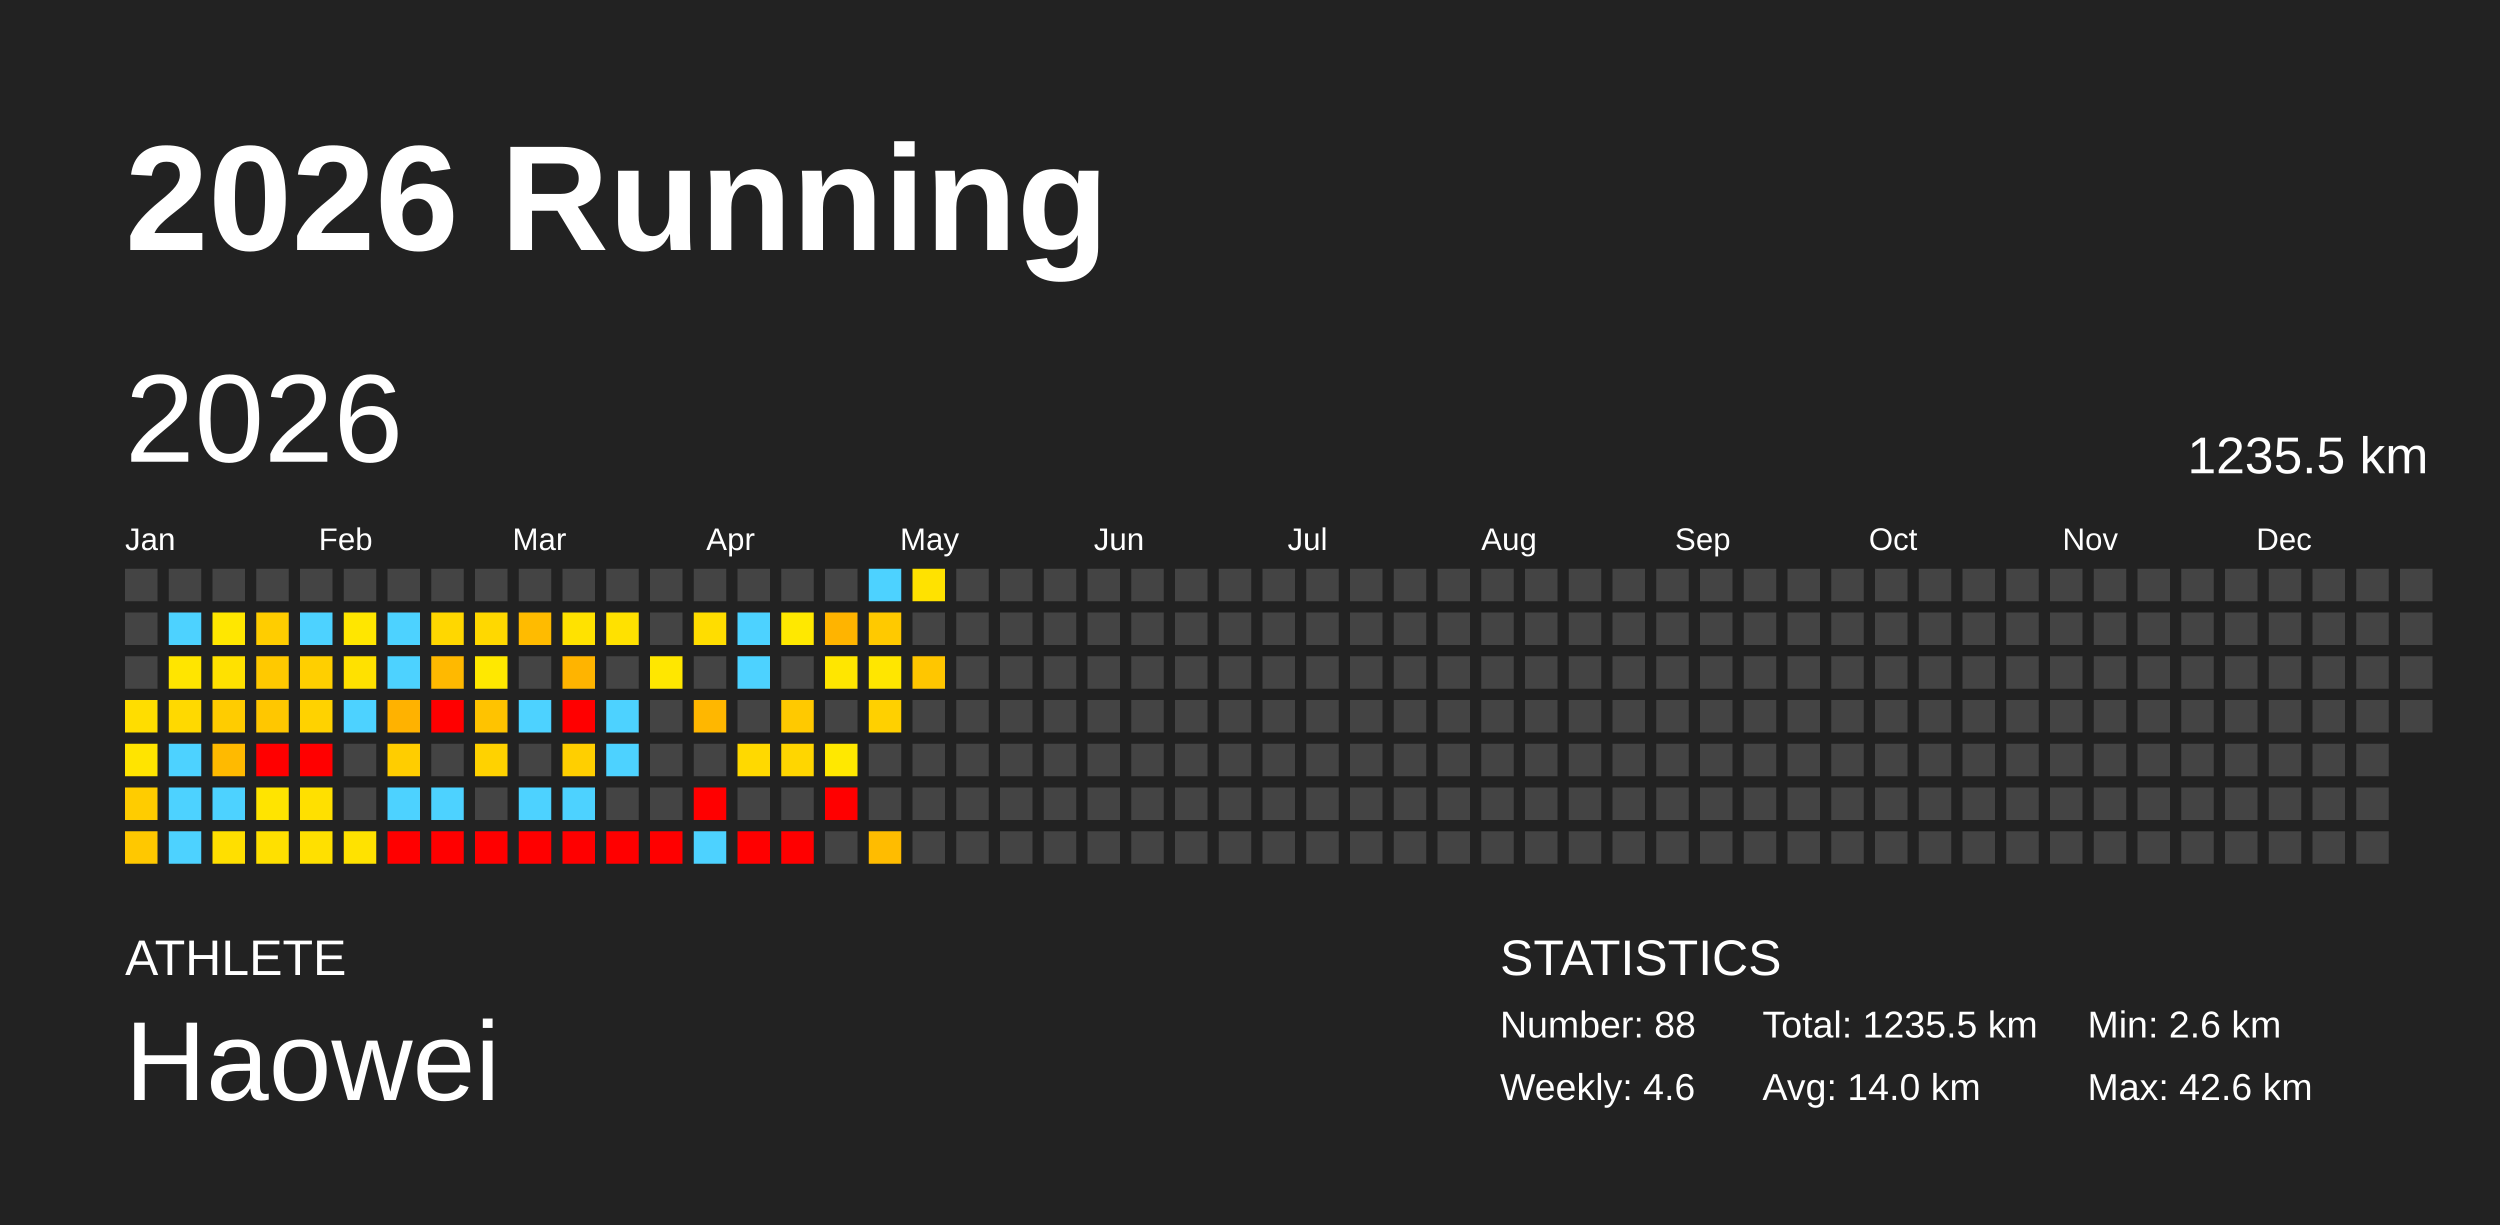
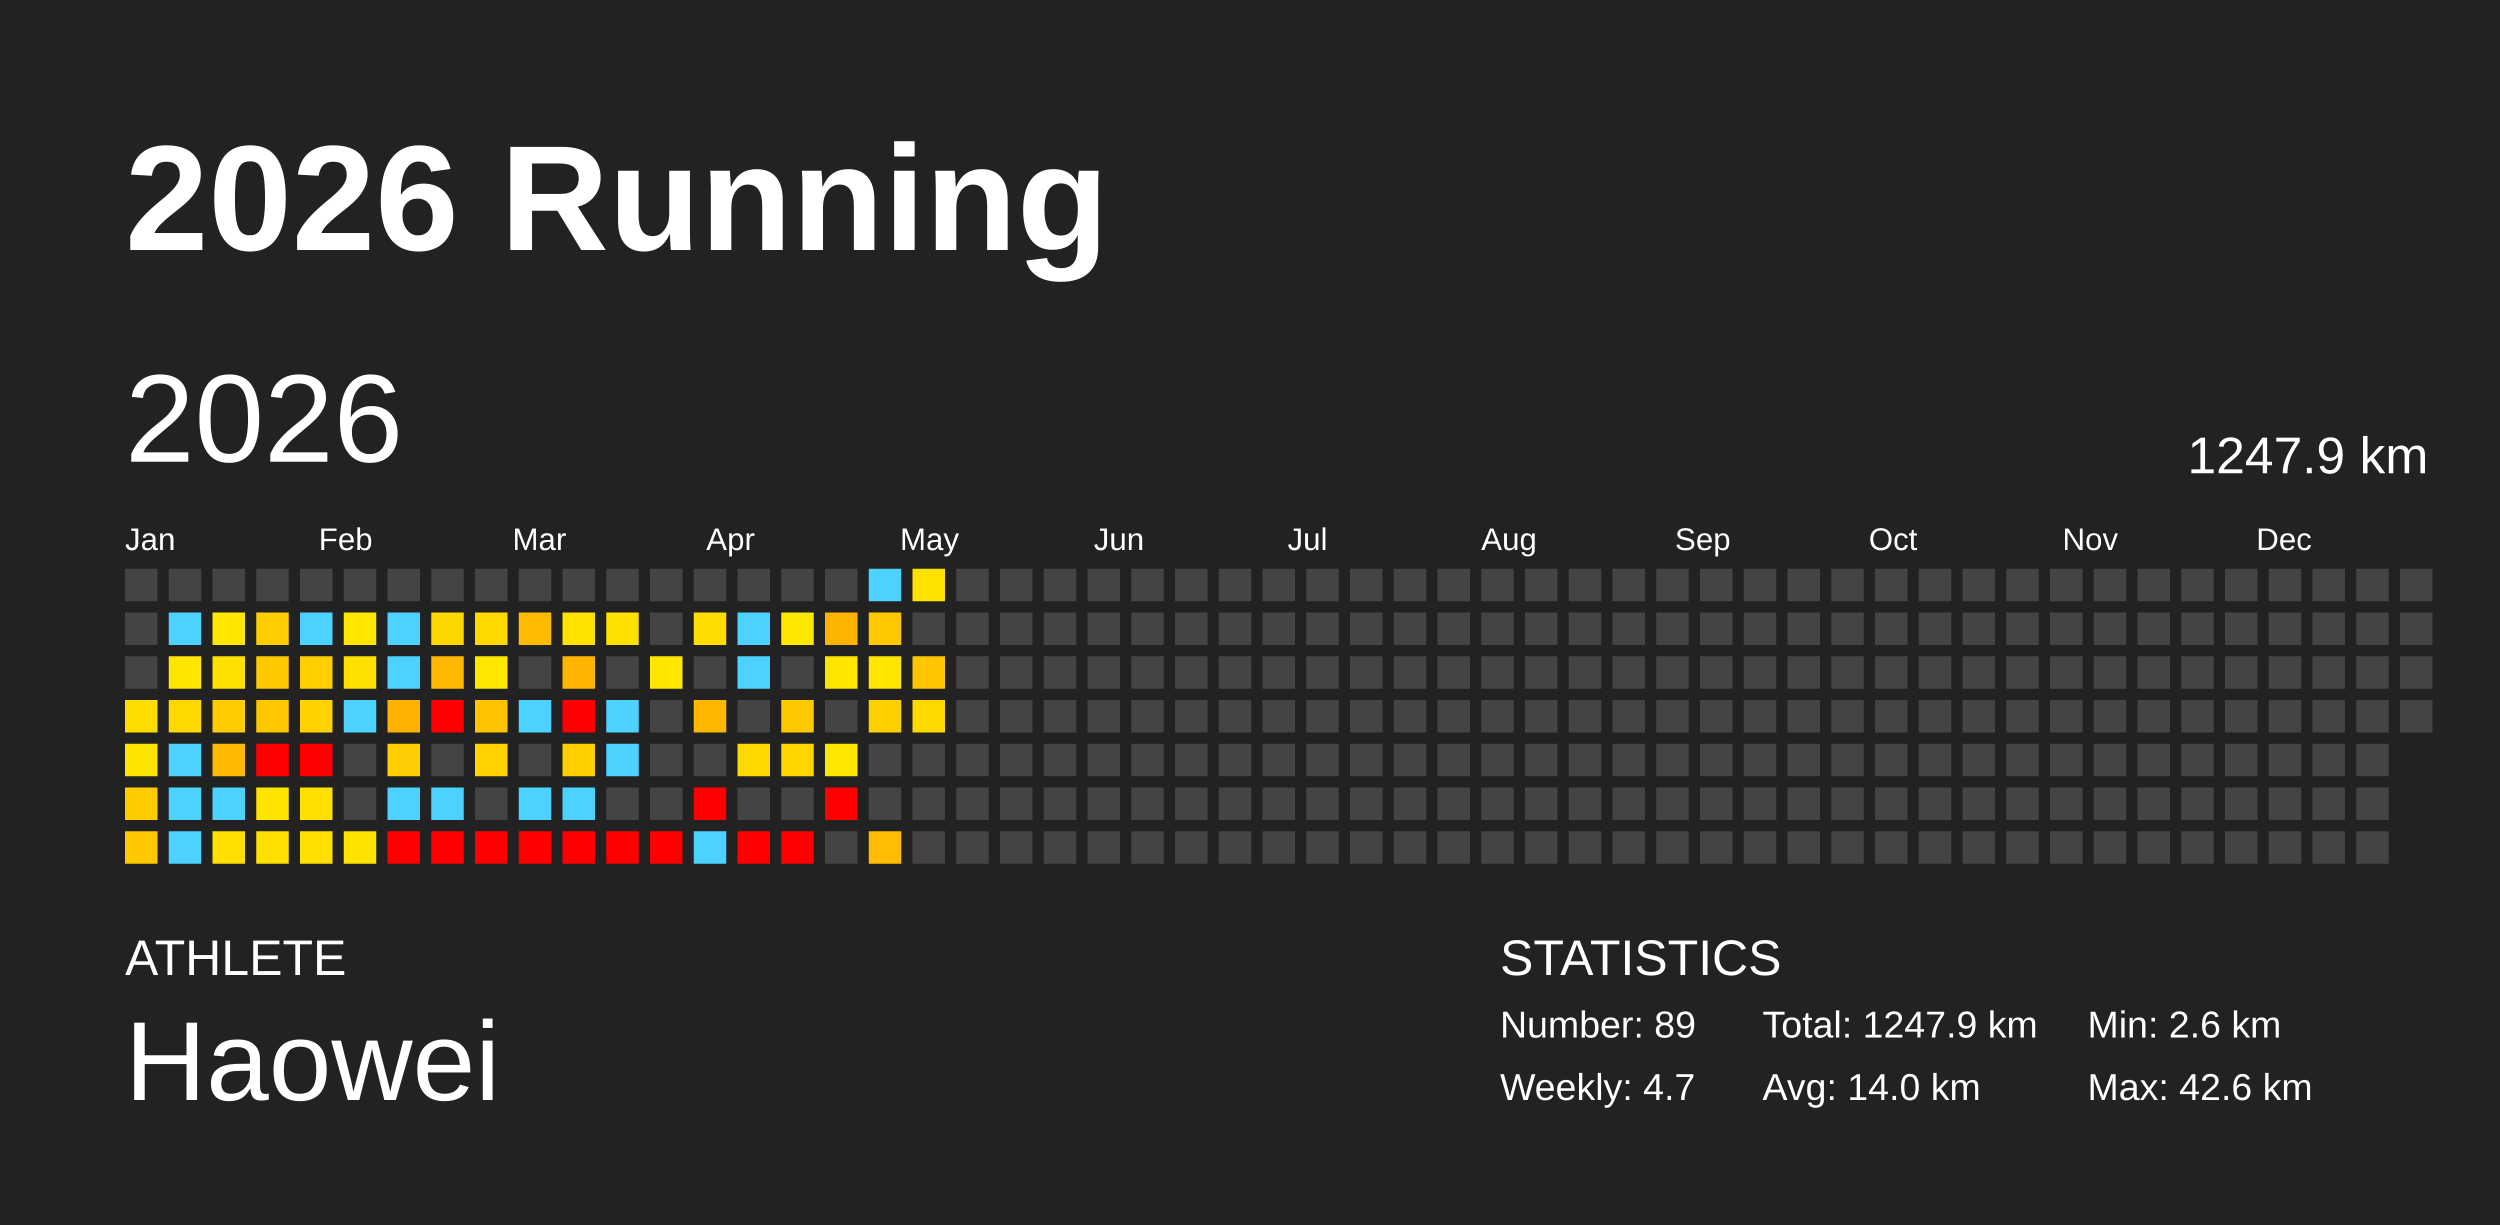
<svg xmlns="http://www.w3.org/2000/svg" baseProfile="full" height="98mm" version="1.1" viewBox="0,0,200,98" width="200mm">
  <defs />
  <rect fill="#222222" height="98" width="200" x="0" y="0" />
  <text fill="#FFFFFF" style="font-size:12px; font-family:Arial; font-weight:bold;" x="10" y="20">2026 Running</text>
  <text fill="#FFFFFF" style="font-size:4px; font-family:Arial" x="10" y="78">ATHLETE</text>
  <text fill="#FFFFFF" style="font-size:9px; font-family:Arial" x="10" y="88">Haowei</text>
  <text fill="#FFFFFF" style="font-size:4px; font-family:Arial" x="120" y="78">STATISTICS</text>
-   <text fill="#FFFFFF" style="font-size:3px; font-family:Arial" x="120" y="83">Number: 88</text>
-   <text fill="#FFFFFF" style="font-size:3px; font-family:Arial" x="120" y="88">Weekly: 4.6</text>
-   <text fill="#FFFFFF" style="font-size:3px; font-family:Arial" x="141" y="83">Total: 1235.5 km</text>
+   <text fill="#FFFFFF" style="font-size:3px; font-family:Arial" x="120" y="83">Number: 89</text>
+   <text fill="#FFFFFF" style="font-size:3px; font-family:Arial" x="120" y="88">Weekly: 4.7</text>
+   <text fill="#FFFFFF" style="font-size:3px; font-family:Arial" x="141" y="83">Total: 1247.9 km</text>
  <text fill="#FFFFFF" style="font-size:3px; font-family:Arial" x="141" y="88">Avg: 14.0 km</text>
  <text fill="#FFFFFF" style="font-size:3px; font-family:Arial" x="167" y="83">Min: 2.6 km</text>
  <text fill="#FFFFFF" style="font-size:3px; font-family:Arial" x="167" y="88">Max: 42.6 km</text>
  <text dominant-baseline="hanging" fill="#FFFFFF" style="font-size:10.0px; font-family:Arial;" x="10" y="30">2026</text>
-   <text dominant-baseline="hanging" fill="#FFFFFF" style="font-size:4.125px; font-family:Arial;" x="175" y="35">1235.5 km</text>
+   <text dominant-baseline="hanging" fill="#FFFFFF" style="font-size:4.125px; font-family:Arial;" x="175" y="35">1247.9 km</text>
  <text fill="#FFFFFF" style="font-size:2.5px; font-family:Arial" x="10.0" y="44">Jan</text>
  <text fill="#FFFFFF" style="font-size:2.5px; font-family:Arial" x="25.5" y="44">Feb</text>
  <text fill="#FFFFFF" style="font-size:2.5px; font-family:Arial" x="41.0" y="44">Mar</text>
  <text fill="#FFFFFF" style="font-size:2.5px; font-family:Arial" x="56.5" y="44">Apr</text>
  <text fill="#FFFFFF" style="font-size:2.5px; font-family:Arial" x="72.0" y="44">May</text>
  <text fill="#FFFFFF" style="font-size:2.5px; font-family:Arial" x="87.5" y="44">Jun</text>
  <text fill="#FFFFFF" style="font-size:2.5px; font-family:Arial" x="103.0" y="44">Jul</text>
  <text fill="#FFFFFF" style="font-size:2.5px; font-family:Arial" x="118.5" y="44">Aug</text>
  <text fill="#FFFFFF" style="font-size:2.5px; font-family:Arial" x="134.0" y="44">Sep</text>
  <text fill="#FFFFFF" style="font-size:2.5px; font-family:Arial" x="149.5" y="44">Oct</text>
  <text fill="#FFFFFF" style="font-size:2.5px; font-family:Arial" x="165.0" y="44">Nov</text>
  <text fill="#FFFFFF" style="font-size:2.5px; font-family:Arial" x="180.5" y="44">Dec</text>
  <rect fill="#444444" height="2.6" width="2.6" x="10.0" y="45.5" />
  <rect fill="#444444" height="2.6" width="2.6" x="10.0" y="49.0" />
  <rect fill="#444444" height="2.6" width="2.6" x="10.0" y="52.5" />
  <rect fill="#ffdd00" height="2.6" width="2.6" x="10.0" y="56.0" />
  <rect fill="#ffe400" height="2.6" width="2.6" x="10.0" y="59.5" />
  <rect fill="#ffcc00" height="2.6" width="2.6" x="10.0" y="63.0" />
  <rect fill="#ffc800" height="2.6" width="2.6" x="10.0" y="66.5" />
  <rect fill="#444444" height="2.6" width="2.6" x="13.5" y="45.5" />
  <rect fill="#4dd2ff" height="2.6" width="2.6" x="13.5" y="49.0" />
  <rect fill="#ffe500" height="2.6" width="2.6" x="13.5" y="52.5" />
  <rect fill="#ffd900" height="2.6" width="2.6" x="13.5" y="56.0" />
  <rect fill="#4dd2ff" height="2.6" width="2.6" x="13.5" y="59.5" />
  <rect fill="#4dd2ff" height="2.6" width="2.6" x="13.5" y="63.0" />
  <rect fill="#4dd2ff" height="2.6" width="2.6" x="13.5" y="66.5" />
  <rect fill="#444444" height="2.6" width="2.6" x="17.0" y="45.5" />
  <rect fill="#ffe700" height="2.6" width="2.6" x="17.0" y="49.0" />
  <rect fill="#ffe100" height="2.6" width="2.6" x="17.0" y="52.5" />
  <rect fill="#ffcc00" height="2.6" width="2.6" x="17.0" y="56.0" />
  <rect fill="#ffba00" height="2.6" width="2.6" x="17.0" y="59.5" />
  <rect fill="#4dd2ff" height="2.6" width="2.6" x="17.0" y="63.0" />
  <rect fill="#ffdf00" height="2.6" width="2.6" x="17.0" y="66.5" />
  <rect fill="#444444" height="2.6" width="2.6" x="20.5" y="45.5" />
  <rect fill="#ffcd00" height="2.6" width="2.6" x="20.5" y="49.0" />
  <rect fill="#ffc900" height="2.6" width="2.6" x="20.5" y="52.5" />
  <rect fill="#ffc700" height="2.6" width="2.6" x="20.5" y="56.0" />
  <rect fill="red" height="2.6" width="2.6" x="20.5" y="59.5" />
  <rect fill="#ffe400" height="2.6" width="2.6" x="20.5" y="63.0" />
  <rect fill="#ffe000" height="2.6" width="2.6" x="20.5" y="66.5" />
  <rect fill="#444444" height="2.6" width="2.6" x="24.0" y="45.5" />
  <rect fill="#4dd2ff" height="2.6" width="2.6" x="24.0" y="49.0" />
  <rect fill="#ffcf00" height="2.6" width="2.6" x="24.0" y="52.5" />
  <rect fill="#ffd200" height="2.6" width="2.6" x="24.0" y="56.0" />
  <rect fill="red" height="2.6" width="2.6" x="24.0" y="59.5" />
  <rect fill="#ffe000" height="2.6" width="2.6" x="24.0" y="63.0" />
  <rect fill="#ffe000" height="2.6" width="2.6" x="24.0" y="66.5" />
  <rect fill="#444444" height="2.6" width="2.6" x="27.5" y="45.5" />
  <rect fill="#ffe600" height="2.6" width="2.6" x="27.5" y="49.0" />
  <rect fill="#ffe100" height="2.6" width="2.6" x="27.5" y="52.5" />
  <rect fill="#4dd2ff" height="2.6" width="2.6" x="27.5" y="56.0" />
  <rect fill="#444444" height="2.6" width="2.6" x="27.5" y="59.5" />
  <rect fill="#444444" height="2.6" width="2.6" x="27.5" y="63.0" />
  <rect fill="#ffe200" height="2.6" width="2.6" x="27.5" y="66.5" />
  <rect fill="#444444" height="2.6" width="2.6" x="31.0" y="45.5" />
  <rect fill="#4dd2ff" height="2.6" width="2.6" x="31.0" y="49.0" />
  <rect fill="#4dd2ff" height="2.6" width="2.6" x="31.0" y="52.5" />
  <rect fill="#ffb200" height="2.6" width="2.6" x="31.0" y="56.0" />
  <rect fill="#ffcd00" height="2.6" width="2.6" x="31.0" y="59.5" />
  <rect fill="#4dd2ff" height="2.6" width="2.6" x="31.0" y="63.0" />
  <rect fill="red" height="2.6" width="2.6" x="31.0" y="66.5" />
  <rect fill="#444444" height="2.6" width="2.6" x="34.5" y="45.5" />
  <rect fill="#ffd700" height="2.6" width="2.6" x="34.5" y="49.0" />
  <rect fill="#ffb900" height="2.6" width="2.6" x="34.5" y="52.5" />
  <rect fill="red" height="2.6" width="2.6" x="34.5" y="56.0" />
  <rect fill="#444444" height="2.6" width="2.6" x="34.5" y="59.5" />
  <rect fill="#4dd2ff" height="2.6" width="2.6" x="34.5" y="63.0" />
  <rect fill="red" height="2.6" width="2.6" x="34.5" y="66.5" />
  <rect fill="#444444" height="2.6" width="2.6" x="38.0" y="45.5" />
  <rect fill="#ffd800" height="2.6" width="2.6" x="38.0" y="49.0" />
  <rect fill="#ffe800" height="2.6" width="2.6" x="38.0" y="52.5" />
  <rect fill="#ffc300" height="2.6" width="2.6" x="38.0" y="56.0" />
  <rect fill="#ffd200" height="2.6" width="2.6" x="38.0" y="59.5" />
  <rect fill="#444444" height="2.6" width="2.6" x="38.0" y="63.0" />
  <rect fill="red" height="2.6" width="2.6" x="38.0" y="66.5" />
  <rect fill="#444444" height="2.6" width="2.6" x="41.5" y="45.5" />
  <rect fill="#ffbb00" height="2.6" width="2.6" x="41.5" y="49.0" />
  <rect fill="#444444" height="2.6" width="2.6" x="41.5" y="52.5" />
  <rect fill="#4dd2ff" height="2.6" width="2.6" x="41.5" y="56.0" />
  <rect fill="#444444" height="2.6" width="2.6" x="41.5" y="59.5" />
  <rect fill="#4dd2ff" height="2.6" width="2.6" x="41.5" y="63.0" />
  <rect fill="red" height="2.6" width="2.6" x="41.5" y="66.5" />
  <rect fill="#444444" height="2.6" width="2.6" x="45.0" y="45.5" />
  <rect fill="#ffe200" height="2.6" width="2.6" x="45.0" y="49.0" />
  <rect fill="#ffb400" height="2.6" width="2.6" x="45.0" y="52.5" />
  <rect fill="red" height="2.6" width="2.6" x="45.0" y="56.0" />
  <rect fill="#ffcf00" height="2.6" width="2.6" x="45.0" y="59.5" />
  <rect fill="#4dd2ff" height="2.6" width="2.6" x="45.0" y="63.0" />
  <rect fill="red" height="2.6" width="2.6" x="45.0" y="66.5" />
  <rect fill="#444444" height="2.6" width="2.6" x="48.5" y="45.5" />
  <rect fill="#ffe100" height="2.6" width="2.6" x="48.5" y="49.0" />
  <rect fill="#444444" height="2.6" width="2.6" x="48.5" y="52.5" />
  <rect fill="#4dd2ff" height="2.6" width="2.6" x="48.5" y="56.0" />
  <rect fill="#4dd2ff" height="2.6" width="2.6" x="48.5" y="59.5" />
  <rect fill="#444444" height="2.6" width="2.6" x="48.5" y="63.0" />
  <rect fill="red" height="2.6" width="2.6" x="48.5" y="66.5" />
  <rect fill="#444444" height="2.6" width="2.6" x="52.0" y="45.5" />
  <rect fill="#444444" height="2.6" width="2.6" x="52.0" y="49.0" />
  <rect fill="#ffe700" height="2.6" width="2.6" x="52.0" y="52.5" />
  <rect fill="#444444" height="2.6" width="2.6" x="52.0" y="56.0" />
  <rect fill="#444444" height="2.6" width="2.6" x="52.0" y="59.5" />
  <rect fill="#444444" height="2.6" width="2.6" x="52.0" y="63.0" />
  <rect fill="red" height="2.6" width="2.6" x="52.0" y="66.5" />
  <rect fill="#444444" height="2.6" width="2.6" x="55.5" y="45.5" />
  <rect fill="#ffdd00" height="2.6" width="2.6" x="55.5" y="49.0" />
  <rect fill="#444444" height="2.6" width="2.6" x="55.5" y="52.5" />
  <rect fill="#ffb700" height="2.6" width="2.6" x="55.5" y="56.0" />
  <rect fill="#444444" height="2.6" width="2.6" x="55.5" y="59.5" />
  <rect fill="red" height="2.6" width="2.6" x="55.5" y="63.0" />
  <rect fill="#4dd2ff" height="2.6" width="2.6" x="55.5" y="66.5" />
  <rect fill="#444444" height="2.6" width="2.6" x="59.0" y="45.5" />
  <rect fill="#4dd2ff" height="2.6" width="2.6" x="59.0" y="49.0" />
  <rect fill="#4dd2ff" height="2.6" width="2.6" x="59.0" y="52.5" />
  <rect fill="#444444" height="2.6" width="2.6" x="59.0" y="56.0" />
  <rect fill="#ffd900" height="2.6" width="2.6" x="59.0" y="59.5" />
  <rect fill="#444444" height="2.6" width="2.6" x="59.0" y="63.0" />
  <rect fill="red" height="2.6" width="2.6" x="59.0" y="66.5" />
  <rect fill="#444444" height="2.6" width="2.6" x="62.5" y="45.5" />
  <rect fill="#ffe800" height="2.6" width="2.6" x="62.5" y="49.0" />
  <rect fill="#444444" height="2.6" width="2.6" x="62.5" y="52.5" />
  <rect fill="#ffc900" height="2.6" width="2.6" x="62.5" y="56.0" />
  <rect fill="#ffd600" height="2.6" width="2.6" x="62.5" y="59.5" />
  <rect fill="#444444" height="2.6" width="2.6" x="62.5" y="63.0" />
  <rect fill="red" height="2.6" width="2.6" x="62.5" y="66.5" />
  <rect fill="#444444" height="2.6" width="2.6" x="66.0" y="45.5" />
  <rect fill="#ffb400" height="2.6" width="2.6" x="66.0" y="49.0" />
  <rect fill="#ffe600" height="2.6" width="2.6" x="66.0" y="52.5" />
  <rect fill="#444444" height="2.6" width="2.6" x="66.0" y="56.0" />
  <rect fill="#ffe800" height="2.6" width="2.6" x="66.0" y="59.5" />
  <rect fill="red" height="2.6" width="2.6" x="66.0" y="63.0" />
  <rect fill="#444444" height="2.6" width="2.6" x="66.0" y="66.5" />
  <rect fill="#4dd2ff" height="2.6" width="2.6" x="69.5" y="45.5" />
  <rect fill="#ffc900" height="2.6" width="2.6" x="69.5" y="49.0" />
  <rect fill="#ffe600" height="2.6" width="2.6" x="69.5" y="52.5" />
  <rect fill="#ffd000" height="2.6" width="2.6" x="69.5" y="56.0" />
  <rect fill="#444444" height="2.6" width="2.6" x="69.5" y="59.5" />
  <rect fill="#444444" height="2.6" width="2.6" x="69.5" y="63.0" />
  <rect fill="#ffbc00" height="2.6" width="2.6" x="69.5" y="66.5" />
  <rect fill="#ffe200" height="2.6" width="2.6" x="73.0" y="45.5" />
  <rect fill="#444444" height="2.6" width="2.6" x="73.0" y="49.0" />
  <rect fill="#ffc600" height="2.6" width="2.6" x="73.0" y="52.5" />
-   <rect fill="#444444" height="2.6" width="2.6" x="73.0" y="56.0" />
+   <rect fill="#ffd800" height="2.6" width="2.6" x="73.0" y="56.0" />
  <rect fill="#444444" height="2.6" width="2.6" x="73.0" y="59.5" />
  <rect fill="#444444" height="2.6" width="2.6" x="73.0" y="63.0" />
  <rect fill="#444444" height="2.6" width="2.6" x="73.0" y="66.5" />
  <rect fill="#444444" height="2.6" width="2.6" x="76.5" y="45.5" />
  <rect fill="#444444" height="2.6" width="2.6" x="76.5" y="49.0" />
  <rect fill="#444444" height="2.6" width="2.6" x="76.5" y="52.5" />
  <rect fill="#444444" height="2.6" width="2.6" x="76.5" y="56.0" />
  <rect fill="#444444" height="2.6" width="2.6" x="76.5" y="59.5" />
  <rect fill="#444444" height="2.6" width="2.6" x="76.5" y="63.0" />
  <rect fill="#444444" height="2.6" width="2.6" x="76.5" y="66.5" />
  <rect fill="#444444" height="2.6" width="2.6" x="80.0" y="45.5" />
  <rect fill="#444444" height="2.6" width="2.6" x="80.0" y="49.0" />
  <rect fill="#444444" height="2.6" width="2.6" x="80.0" y="52.5" />
  <rect fill="#444444" height="2.6" width="2.6" x="80.0" y="56.0" />
  <rect fill="#444444" height="2.6" width="2.6" x="80.0" y="59.5" />
  <rect fill="#444444" height="2.6" width="2.6" x="80.0" y="63.0" />
  <rect fill="#444444" height="2.6" width="2.6" x="80.0" y="66.5" />
  <rect fill="#444444" height="2.6" width="2.6" x="83.5" y="45.5" />
  <rect fill="#444444" height="2.6" width="2.6" x="83.5" y="49.0" />
  <rect fill="#444444" height="2.6" width="2.6" x="83.5" y="52.5" />
  <rect fill="#444444" height="2.6" width="2.6" x="83.5" y="56.0" />
  <rect fill="#444444" height="2.6" width="2.6" x="83.5" y="59.5" />
  <rect fill="#444444" height="2.6" width="2.6" x="83.5" y="63.0" />
  <rect fill="#444444" height="2.6" width="2.6" x="83.5" y="66.5" />
  <rect fill="#444444" height="2.6" width="2.6" x="87.0" y="45.5" />
  <rect fill="#444444" height="2.6" width="2.6" x="87.0" y="49.0" />
  <rect fill="#444444" height="2.6" width="2.6" x="87.0" y="52.5" />
  <rect fill="#444444" height="2.6" width="2.6" x="87.0" y="56.0" />
  <rect fill="#444444" height="2.6" width="2.6" x="87.0" y="59.5" />
  <rect fill="#444444" height="2.6" width="2.6" x="87.0" y="63.0" />
  <rect fill="#444444" height="2.6" width="2.6" x="87.0" y="66.5" />
  <rect fill="#444444" height="2.6" width="2.6" x="90.5" y="45.5" />
  <rect fill="#444444" height="2.6" width="2.6" x="90.5" y="49.0" />
  <rect fill="#444444" height="2.6" width="2.6" x="90.5" y="52.5" />
  <rect fill="#444444" height="2.6" width="2.6" x="90.5" y="56.0" />
  <rect fill="#444444" height="2.6" width="2.6" x="90.5" y="59.5" />
  <rect fill="#444444" height="2.6" width="2.6" x="90.5" y="63.0" />
  <rect fill="#444444" height="2.6" width="2.6" x="90.5" y="66.5" />
  <rect fill="#444444" height="2.6" width="2.6" x="94.0" y="45.5" />
  <rect fill="#444444" height="2.6" width="2.6" x="94.0" y="49.0" />
  <rect fill="#444444" height="2.6" width="2.6" x="94.0" y="52.5" />
  <rect fill="#444444" height="2.6" width="2.6" x="94.0" y="56.0" />
  <rect fill="#444444" height="2.6" width="2.6" x="94.0" y="59.5" />
  <rect fill="#444444" height="2.6" width="2.6" x="94.0" y="63.0" />
  <rect fill="#444444" height="2.6" width="2.6" x="94.0" y="66.5" />
  <rect fill="#444444" height="2.6" width="2.6" x="97.5" y="45.5" />
  <rect fill="#444444" height="2.6" width="2.6" x="97.5" y="49.0" />
  <rect fill="#444444" height="2.6" width="2.6" x="97.5" y="52.5" />
  <rect fill="#444444" height="2.6" width="2.6" x="97.5" y="56.0" />
  <rect fill="#444444" height="2.6" width="2.6" x="97.5" y="59.5" />
  <rect fill="#444444" height="2.6" width="2.6" x="97.5" y="63.0" />
  <rect fill="#444444" height="2.6" width="2.6" x="97.5" y="66.5" />
  <rect fill="#444444" height="2.6" width="2.6" x="101.0" y="45.5" />
  <rect fill="#444444" height="2.6" width="2.6" x="101.0" y="49.0" />
  <rect fill="#444444" height="2.6" width="2.6" x="101.0" y="52.5" />
  <rect fill="#444444" height="2.6" width="2.6" x="101.0" y="56.0" />
  <rect fill="#444444" height="2.6" width="2.6" x="101.0" y="59.5" />
  <rect fill="#444444" height="2.6" width="2.6" x="101.0" y="63.0" />
  <rect fill="#444444" height="2.6" width="2.6" x="101.0" y="66.5" />
  <rect fill="#444444" height="2.6" width="2.6" x="104.5" y="45.5" />
  <rect fill="#444444" height="2.6" width="2.6" x="104.5" y="49.0" />
  <rect fill="#444444" height="2.6" width="2.6" x="104.5" y="52.5" />
  <rect fill="#444444" height="2.6" width="2.6" x="104.5" y="56.0" />
  <rect fill="#444444" height="2.6" width="2.6" x="104.5" y="59.5" />
  <rect fill="#444444" height="2.6" width="2.6" x="104.5" y="63.0" />
  <rect fill="#444444" height="2.6" width="2.6" x="104.5" y="66.5" />
  <rect fill="#444444" height="2.6" width="2.6" x="108.0" y="45.5" />
  <rect fill="#444444" height="2.6" width="2.6" x="108.0" y="49.0" />
  <rect fill="#444444" height="2.6" width="2.6" x="108.0" y="52.5" />
  <rect fill="#444444" height="2.6" width="2.6" x="108.0" y="56.0" />
  <rect fill="#444444" height="2.6" width="2.6" x="108.0" y="59.5" />
  <rect fill="#444444" height="2.6" width="2.6" x="108.0" y="63.0" />
  <rect fill="#444444" height="2.6" width="2.6" x="108.0" y="66.5" />
  <rect fill="#444444" height="2.6" width="2.6" x="111.5" y="45.5" />
  <rect fill="#444444" height="2.6" width="2.6" x="111.5" y="49.0" />
  <rect fill="#444444" height="2.6" width="2.6" x="111.5" y="52.5" />
  <rect fill="#444444" height="2.6" width="2.6" x="111.5" y="56.0" />
  <rect fill="#444444" height="2.6" width="2.6" x="111.5" y="59.5" />
  <rect fill="#444444" height="2.6" width="2.6" x="111.5" y="63.0" />
  <rect fill="#444444" height="2.6" width="2.6" x="111.5" y="66.5" />
  <rect fill="#444444" height="2.6" width="2.6" x="115.0" y="45.5" />
  <rect fill="#444444" height="2.6" width="2.6" x="115.0" y="49.0" />
  <rect fill="#444444" height="2.6" width="2.6" x="115.0" y="52.5" />
  <rect fill="#444444" height="2.6" width="2.6" x="115.0" y="56.0" />
  <rect fill="#444444" height="2.6" width="2.6" x="115.0" y="59.5" />
  <rect fill="#444444" height="2.6" width="2.6" x="115.0" y="63.0" />
  <rect fill="#444444" height="2.6" width="2.6" x="115.0" y="66.5" />
  <rect fill="#444444" height="2.6" width="2.6" x="118.5" y="45.5" />
  <rect fill="#444444" height="2.6" width="2.6" x="118.5" y="49.0" />
  <rect fill="#444444" height="2.6" width="2.6" x="118.5" y="52.5" />
  <rect fill="#444444" height="2.6" width="2.6" x="118.5" y="56.0" />
  <rect fill="#444444" height="2.6" width="2.6" x="118.5" y="59.5" />
  <rect fill="#444444" height="2.6" width="2.6" x="118.5" y="63.0" />
  <rect fill="#444444" height="2.6" width="2.6" x="118.5" y="66.5" />
  <rect fill="#444444" height="2.6" width="2.6" x="122.0" y="45.5" />
  <rect fill="#444444" height="2.6" width="2.6" x="122.0" y="49.0" />
  <rect fill="#444444" height="2.6" width="2.6" x="122.0" y="52.5" />
  <rect fill="#444444" height="2.6" width="2.6" x="122.0" y="56.0" />
  <rect fill="#444444" height="2.6" width="2.6" x="122.0" y="59.5" />
  <rect fill="#444444" height="2.6" width="2.6" x="122.0" y="63.0" />
  <rect fill="#444444" height="2.6" width="2.6" x="122.0" y="66.5" />
  <rect fill="#444444" height="2.6" width="2.6" x="125.5" y="45.5" />
  <rect fill="#444444" height="2.6" width="2.6" x="125.5" y="49.0" />
  <rect fill="#444444" height="2.6" width="2.6" x="125.5" y="52.5" />
  <rect fill="#444444" height="2.6" width="2.6" x="125.5" y="56.0" />
  <rect fill="#444444" height="2.6" width="2.6" x="125.5" y="59.5" />
  <rect fill="#444444" height="2.6" width="2.6" x="125.5" y="63.0" />
  <rect fill="#444444" height="2.6" width="2.6" x="125.5" y="66.5" />
  <rect fill="#444444" height="2.6" width="2.6" x="129.0" y="45.5" />
  <rect fill="#444444" height="2.6" width="2.6" x="129.0" y="49.0" />
  <rect fill="#444444" height="2.6" width="2.6" x="129.0" y="52.5" />
  <rect fill="#444444" height="2.6" width="2.6" x="129.0" y="56.0" />
  <rect fill="#444444" height="2.6" width="2.6" x="129.0" y="59.5" />
  <rect fill="#444444" height="2.6" width="2.6" x="129.0" y="63.0" />
  <rect fill="#444444" height="2.6" width="2.6" x="129.0" y="66.5" />
  <rect fill="#444444" height="2.6" width="2.6" x="132.5" y="45.5" />
  <rect fill="#444444" height="2.6" width="2.6" x="132.5" y="49.0" />
  <rect fill="#444444" height="2.6" width="2.6" x="132.5" y="52.5" />
  <rect fill="#444444" height="2.6" width="2.6" x="132.5" y="56.0" />
  <rect fill="#444444" height="2.6" width="2.6" x="132.5" y="59.5" />
  <rect fill="#444444" height="2.6" width="2.6" x="132.5" y="63.0" />
  <rect fill="#444444" height="2.6" width="2.6" x="132.5" y="66.5" />
  <rect fill="#444444" height="2.6" width="2.6" x="136.0" y="45.5" />
  <rect fill="#444444" height="2.6" width="2.6" x="136.0" y="49.0" />
  <rect fill="#444444" height="2.6" width="2.6" x="136.0" y="52.5" />
  <rect fill="#444444" height="2.6" width="2.6" x="136.0" y="56.0" />
  <rect fill="#444444" height="2.6" width="2.6" x="136.0" y="59.5" />
  <rect fill="#444444" height="2.6" width="2.6" x="136.0" y="63.0" />
  <rect fill="#444444" height="2.6" width="2.6" x="136.0" y="66.5" />
  <rect fill="#444444" height="2.6" width="2.6" x="139.5" y="45.5" />
  <rect fill="#444444" height="2.6" width="2.6" x="139.5" y="49.0" />
  <rect fill="#444444" height="2.6" width="2.6" x="139.5" y="52.5" />
  <rect fill="#444444" height="2.6" width="2.6" x="139.5" y="56.0" />
  <rect fill="#444444" height="2.6" width="2.6" x="139.5" y="59.5" />
  <rect fill="#444444" height="2.6" width="2.6" x="139.5" y="63.0" />
  <rect fill="#444444" height="2.6" width="2.6" x="139.5" y="66.5" />
  <rect fill="#444444" height="2.6" width="2.6" x="143.0" y="45.5" />
  <rect fill="#444444" height="2.6" width="2.6" x="143.0" y="49.0" />
  <rect fill="#444444" height="2.6" width="2.6" x="143.0" y="52.5" />
  <rect fill="#444444" height="2.6" width="2.6" x="143.0" y="56.0" />
  <rect fill="#444444" height="2.6" width="2.6" x="143.0" y="59.5" />
  <rect fill="#444444" height="2.6" width="2.6" x="143.0" y="63.0" />
  <rect fill="#444444" height="2.6" width="2.6" x="143.0" y="66.5" />
  <rect fill="#444444" height="2.6" width="2.6" x="146.5" y="45.5" />
  <rect fill="#444444" height="2.6" width="2.6" x="146.5" y="49.0" />
  <rect fill="#444444" height="2.6" width="2.6" x="146.5" y="52.5" />
  <rect fill="#444444" height="2.6" width="2.6" x="146.5" y="56.0" />
  <rect fill="#444444" height="2.6" width="2.6" x="146.5" y="59.5" />
  <rect fill="#444444" height="2.6" width="2.6" x="146.5" y="63.0" />
  <rect fill="#444444" height="2.6" width="2.6" x="146.5" y="66.5" />
  <rect fill="#444444" height="2.6" width="2.6" x="150.0" y="45.5" />
  <rect fill="#444444" height="2.6" width="2.6" x="150.0" y="49.0" />
  <rect fill="#444444" height="2.6" width="2.6" x="150.0" y="52.5" />
  <rect fill="#444444" height="2.6" width="2.6" x="150.0" y="56.0" />
  <rect fill="#444444" height="2.6" width="2.6" x="150.0" y="59.5" />
  <rect fill="#444444" height="2.6" width="2.6" x="150.0" y="63.0" />
  <rect fill="#444444" height="2.6" width="2.6" x="150.0" y="66.5" />
  <rect fill="#444444" height="2.6" width="2.6" x="153.5" y="45.5" />
  <rect fill="#444444" height="2.6" width="2.6" x="153.5" y="49.0" />
  <rect fill="#444444" height="2.6" width="2.6" x="153.5" y="52.5" />
  <rect fill="#444444" height="2.6" width="2.6" x="153.5" y="56.0" />
  <rect fill="#444444" height="2.6" width="2.6" x="153.5" y="59.5" />
  <rect fill="#444444" height="2.6" width="2.6" x="153.5" y="63.0" />
  <rect fill="#444444" height="2.6" width="2.6" x="153.5" y="66.5" />
  <rect fill="#444444" height="2.6" width="2.6" x="157.0" y="45.5" />
  <rect fill="#444444" height="2.6" width="2.6" x="157.0" y="49.0" />
  <rect fill="#444444" height="2.6" width="2.6" x="157.0" y="52.5" />
  <rect fill="#444444" height="2.6" width="2.6" x="157.0" y="56.0" />
  <rect fill="#444444" height="2.6" width="2.6" x="157.0" y="59.5" />
  <rect fill="#444444" height="2.6" width="2.6" x="157.0" y="63.0" />
  <rect fill="#444444" height="2.6" width="2.6" x="157.0" y="66.5" />
  <rect fill="#444444" height="2.6" width="2.6" x="160.5" y="45.5" />
  <rect fill="#444444" height="2.6" width="2.6" x="160.5" y="49.0" />
  <rect fill="#444444" height="2.6" width="2.6" x="160.5" y="52.5" />
  <rect fill="#444444" height="2.6" width="2.6" x="160.5" y="56.0" />
  <rect fill="#444444" height="2.6" width="2.6" x="160.5" y="59.5" />
  <rect fill="#444444" height="2.6" width="2.6" x="160.5" y="63.0" />
  <rect fill="#444444" height="2.6" width="2.6" x="160.5" y="66.5" />
  <rect fill="#444444" height="2.6" width="2.6" x="164.0" y="45.5" />
  <rect fill="#444444" height="2.6" width="2.6" x="164.0" y="49.0" />
  <rect fill="#444444" height="2.6" width="2.6" x="164.0" y="52.5" />
  <rect fill="#444444" height="2.6" width="2.6" x="164.0" y="56.0" />
  <rect fill="#444444" height="2.6" width="2.6" x="164.0" y="59.5" />
  <rect fill="#444444" height="2.6" width="2.6" x="164.0" y="63.0" />
  <rect fill="#444444" height="2.6" width="2.6" x="164.0" y="66.5" />
  <rect fill="#444444" height="2.6" width="2.6" x="167.5" y="45.5" />
  <rect fill="#444444" height="2.6" width="2.6" x="167.5" y="49.0" />
  <rect fill="#444444" height="2.6" width="2.6" x="167.5" y="52.5" />
  <rect fill="#444444" height="2.6" width="2.6" x="167.5" y="56.0" />
  <rect fill="#444444" height="2.6" width="2.6" x="167.5" y="59.5" />
  <rect fill="#444444" height="2.6" width="2.6" x="167.5" y="63.0" />
  <rect fill="#444444" height="2.6" width="2.6" x="167.5" y="66.5" />
  <rect fill="#444444" height="2.6" width="2.6" x="171.0" y="45.5" />
  <rect fill="#444444" height="2.6" width="2.6" x="171.0" y="49.0" />
  <rect fill="#444444" height="2.6" width="2.6" x="171.0" y="52.5" />
  <rect fill="#444444" height="2.6" width="2.6" x="171.0" y="56.0" />
  <rect fill="#444444" height="2.6" width="2.6" x="171.0" y="59.5" />
  <rect fill="#444444" height="2.6" width="2.6" x="171.0" y="63.0" />
  <rect fill="#444444" height="2.6" width="2.6" x="171.0" y="66.5" />
  <rect fill="#444444" height="2.6" width="2.6" x="174.5" y="45.5" />
  <rect fill="#444444" height="2.6" width="2.6" x="174.5" y="49.0" />
  <rect fill="#444444" height="2.6" width="2.6" x="174.5" y="52.5" />
  <rect fill="#444444" height="2.6" width="2.6" x="174.5" y="56.0" />
  <rect fill="#444444" height="2.6" width="2.6" x="174.5" y="59.5" />
  <rect fill="#444444" height="2.6" width="2.6" x="174.5" y="63.0" />
  <rect fill="#444444" height="2.6" width="2.6" x="174.5" y="66.5" />
  <rect fill="#444444" height="2.6" width="2.6" x="178.0" y="45.5" />
  <rect fill="#444444" height="2.6" width="2.6" x="178.0" y="49.0" />
  <rect fill="#444444" height="2.6" width="2.6" x="178.0" y="52.5" />
  <rect fill="#444444" height="2.6" width="2.6" x="178.0" y="56.0" />
  <rect fill="#444444" height="2.6" width="2.6" x="178.0" y="59.5" />
  <rect fill="#444444" height="2.6" width="2.6" x="178.0" y="63.0" />
  <rect fill="#444444" height="2.6" width="2.6" x="178.0" y="66.5" />
  <rect fill="#444444" height="2.6" width="2.6" x="181.5" y="45.5" />
  <rect fill="#444444" height="2.6" width="2.6" x="181.5" y="49.0" />
  <rect fill="#444444" height="2.6" width="2.6" x="181.5" y="52.5" />
  <rect fill="#444444" height="2.6" width="2.6" x="181.5" y="56.0" />
  <rect fill="#444444" height="2.6" width="2.6" x="181.5" y="59.5" />
  <rect fill="#444444" height="2.6" width="2.6" x="181.5" y="63.0" />
  <rect fill="#444444" height="2.6" width="2.6" x="181.5" y="66.5" />
  <rect fill="#444444" height="2.6" width="2.6" x="185.0" y="45.5" />
  <rect fill="#444444" height="2.6" width="2.6" x="185.0" y="49.0" />
  <rect fill="#444444" height="2.6" width="2.6" x="185.0" y="52.5" />
  <rect fill="#444444" height="2.6" width="2.6" x="185.0" y="56.0" />
  <rect fill="#444444" height="2.6" width="2.6" x="185.0" y="59.5" />
  <rect fill="#444444" height="2.6" width="2.6" x="185.0" y="63.0" />
  <rect fill="#444444" height="2.6" width="2.6" x="185.0" y="66.5" />
  <rect fill="#444444" height="2.6" width="2.6" x="188.5" y="45.5" />
  <rect fill="#444444" height="2.6" width="2.6" x="188.5" y="49.0" />
  <rect fill="#444444" height="2.6" width="2.6" x="188.5" y="52.5" />
  <rect fill="#444444" height="2.6" width="2.6" x="188.5" y="56.0" />
  <rect fill="#444444" height="2.6" width="2.6" x="188.5" y="59.5" />
  <rect fill="#444444" height="2.6" width="2.6" x="188.5" y="63.0" />
  <rect fill="#444444" height="2.6" width="2.6" x="188.5" y="66.5" />
  <rect fill="#444444" height="2.6" width="2.6" x="192.0" y="45.5" />
  <rect fill="#444444" height="2.6" width="2.6" x="192.0" y="49.0" />
  <rect fill="#444444" height="2.6" width="2.6" x="192.0" y="52.5" />
  <rect fill="#444444" height="2.6" width="2.6" x="192.0" y="56.0" />
</svg>
